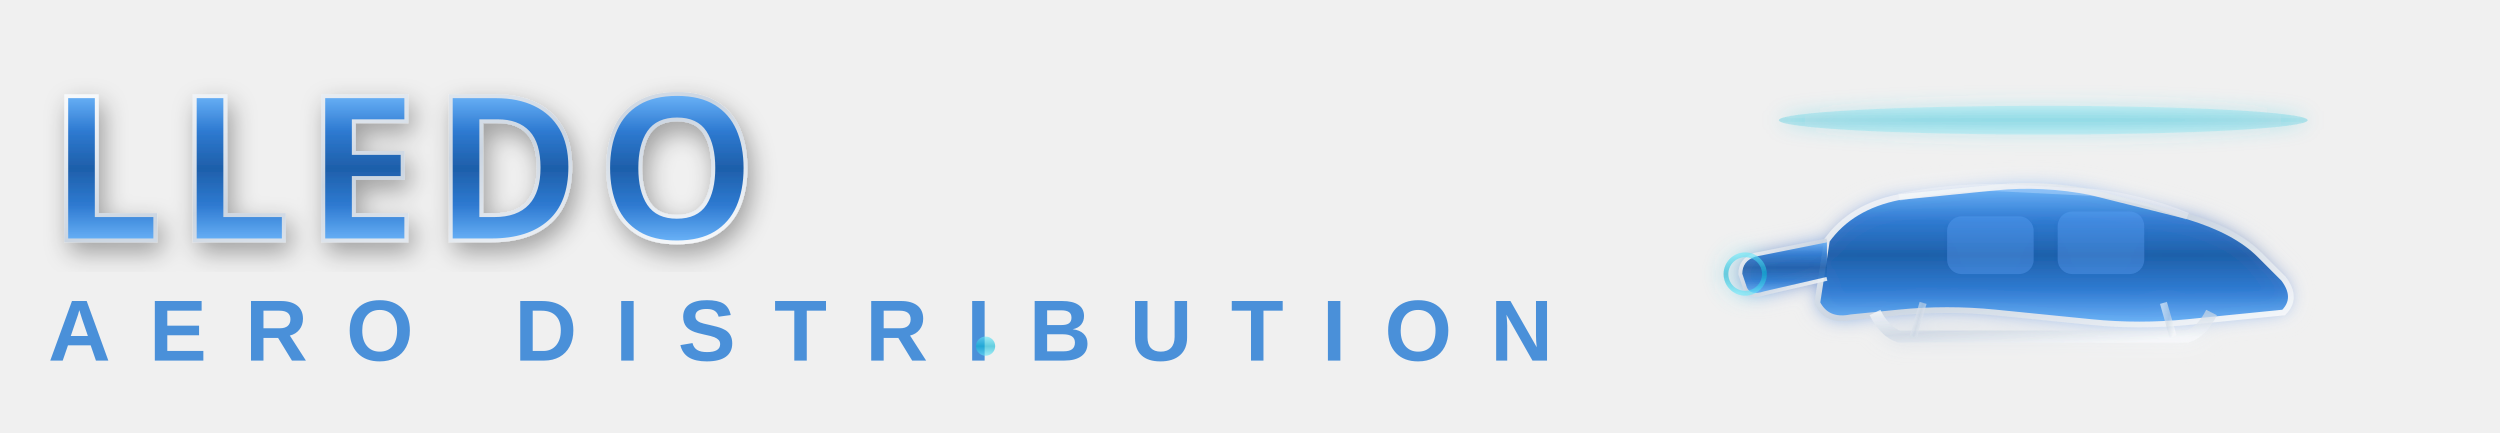
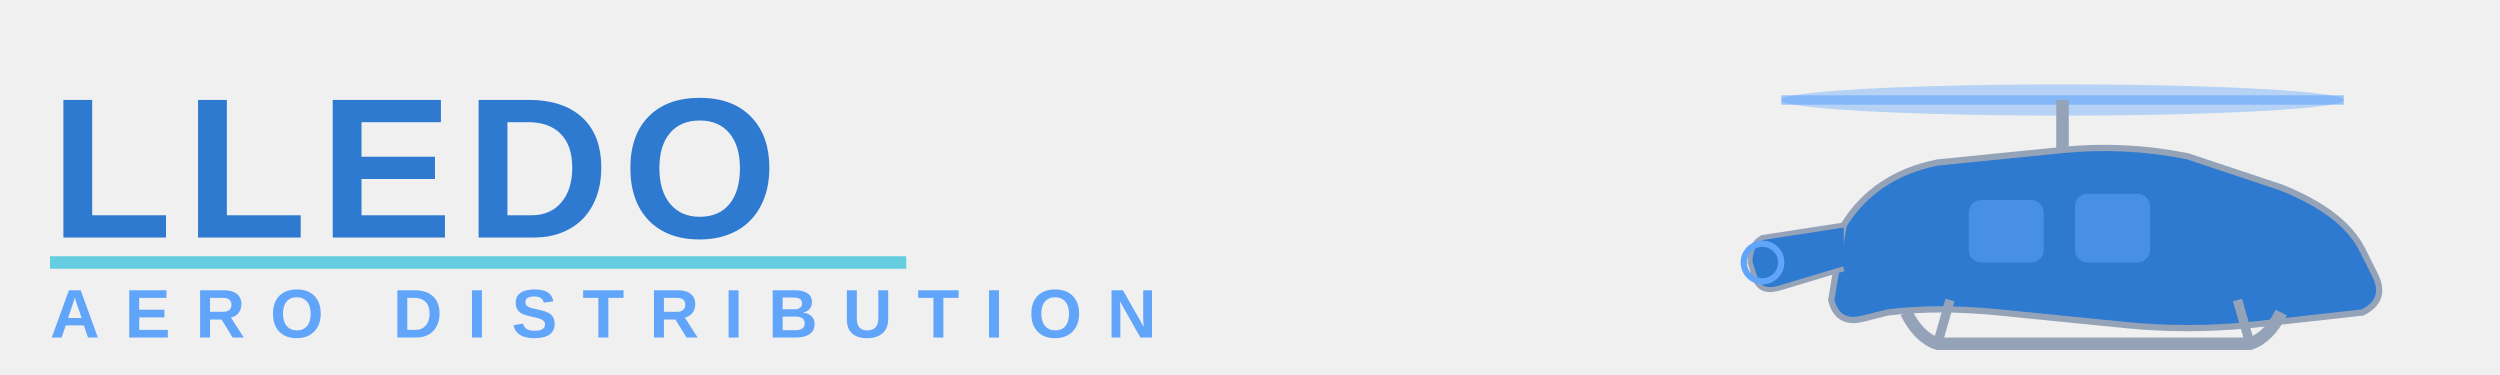
- <svg xmlns="http://www.w3.org/2000/svg" viewBox="0 0 520 90" width="520" height="90">
-   <defs>
-     <linearGradient id="metal-blue" x1="0%" y1="0%" x2="0%" y2="100%">
-       <stop offset="0%" stop-color="#6BB3F8" />
-       <stop offset="25%" stop-color="#2E7AD1" />
-       <stop offset="50%" stop-color="#1E5FAA" />
-       <stop offset="75%" stop-color="#2E7AD1" />
-       <stop offset="100%" stop-color="#6BB3F8" />
-     </linearGradient>
-     <linearGradient id="metal-cyan" x1="0%" y1="0%" x2="0%" y2="100%">
-       <stop offset="0%" stop-color="#67E8F9" />
-       <stop offset="50%" stop-color="#06B6D4" />
-       <stop offset="100%" stop-color="#67E8F9" />
-     </linearGradient>
-     <linearGradient id="silver-edge" x1="0%" y1="0%" x2="100%" y2="100%">
-       <stop offset="0%" stop-color="#F8FAFC" />
-       <stop offset="50%" stop-color="#CBD5E1" />
-       <stop offset="100%" stop-color="#F8FAFC" />
-     </linearGradient>
-     <filter id="shadow" x="-20%" y="-20%" width="140%" height="140%">
-       <feDropShadow dx="1" dy="2" stdDeviation="2.5" flood-color="#000" flood-opacity="0.35" />
-     </filter>
-     <filter id="glow" x="-50%" y="-50%" width="200%" height="200%">
-       <feGaussianBlur stdDeviation="2" result="coloredBlur" />
-       <feMerge>
-         <feMergeNode in="coloredBlur" />
-         <feMergeNode in="SourceGraphic" />
-       </feMerge>
-     </filter>
-   </defs>
-   <g filter="url(#shadow)">
-     <text x="10" y="50" font-family="'Arial Black', 'Segoe UI Black', sans-serif" font-weight="900" font-size="42" fill="url(#metal-blue)" letter-spacing="3">LLEDO</text>
-     <text x="10" y="50" font-family="'Arial Black', 'Segoe UI Black', sans-serif" font-weight="900" font-size="42" fill="none" stroke="url(#silver-edge)" stroke-width="0.8" letter-spacing="3">LLEDO</text>
+ <svg xmlns="http://www.w3.org/2000/svg" viewBox="0 0 400 60" width="400" height="60">
+   <text x="8" y="38" font-family="Arial Black, Arial, sans-serif" font-weight="900" font-size="32" fill="#2E7AD1" letter-spacing="2">LLEDO</text>
+   <text x="8" y="54" font-family="Arial, sans-serif" font-weight="700" font-size="11" fill="#60A5FA" letter-spacing="4">AERO DISTRIBUTION</text>
+   <line x1="8" y1="42" x2="145" y2="42" stroke="#06B6D4" stroke-width="2" opacity="0.6" />
+   <g transform="translate(280, 8)">
+     <ellipse cx="50" cy="8" rx="45" ry="2.5" fill="#60A5FA" opacity="0.4" />
+     <line x1="5" y1="8" x2="95" y2="8" stroke="#60A5FA" stroke-width="1.5" opacity="0.6" />
+     <line x1="50" y1="8" x2="50" y2="18" stroke="#94A3B8" stroke-width="2" />
+     <path d="M15,28 Q20,20 30,18 L50,16 Q60,15 70,17 L85,22 Q95,26 98,32 L100,36 Q102,40 98,42 L80,44 Q70,45 60,44 L40,42 Q30,41 22,42 L18,43 Q14,44 13,40 Z" fill="#2E7AD1" stroke="#94A3B8" stroke-width="1" />
+     <path d="M15,28 L2,30 Q0,31 0,34 L1,37 Q2,39 5,38 L15,35" fill="#2E7AD1" stroke="#94A3B8" stroke-width="0.8" />
+     <circle cx="2" cy="34" r="3" fill="none" stroke="#60A5FA" stroke-width="1" />
+     <rect x="35" y="24" width="12" height="10" rx="2" fill="#60A5FA" opacity="0.5" />
+     <rect x="52" y="23" width="12" height="11" rx="2" fill="#60A5FA" opacity="0.5" />
+     <path d="M25,42 Q27,46 30,47 L80,47 Q83,46 85,42" fill="none" stroke="#94A3B8" stroke-width="2" />
+     <line x1="32" y1="40" x2="30" y2="47" stroke="#94A3B8" stroke-width="1.5" />
+     <line x1="78" y1="40" x2="80" y2="47" stroke="#94A3B8" stroke-width="1.5" />
  </g>
-   <text x="10" y="75" font-family="'Arial', 'Segoe UI', sans-serif" font-weight="700" font-size="18" fill="#4A90D9" letter-spacing="8">AERO DISTRIBUTION</text>
-   <line x1="10" y1="56" x2="200" y2="56" stroke="url(#metal-cyan)" stroke-width="2" opacity="0.5" />
-   <g transform="translate(360, 15)" filter="url(#glow)">
-     <path d="M20,35 Q25,28 35,26 L55,24 Q65,23 75,25 L95,30 Q105,33 110,38 L115,43 Q118,47 115,50 L95,52 Q85,53 75,52 L55,50 Q45,49 35,50 L25,51 Q20,52 18,48 Z" fill="url(#metal-blue)" stroke="url(#silver-edge)" stroke-width="1.2" opacity="0.95" />
-     <path d="M20,35 L5,38 Q2,39 2,42 L3,45 Q4,47 7,46 L20,43" fill="url(#metal-blue)" stroke="url(#silver-edge)" stroke-width="0.8" opacity="0.9" />
-     <circle cx="3" cy="42" r="4" fill="none" stroke="url(#metal-cyan)" stroke-width="1" opacity="0.6" />
-     <line x1="1" y1="42" x2="5" y2="42" stroke="url(#metal-cyan)" stroke-width="0.8" opacity="0.7" />
-     <line x1="65" y1="24" x2="65" y2="10" stroke="url(#silver-edge)" stroke-width="2" opacity="0.8" />
-     <ellipse cx="65" cy="10" rx="55" ry="3" fill="url(#metal-cyan)" opacity="0.25" />
-     <line x1="10" y1="10" x2="120" y2="10" stroke="url(#metal-cyan)" stroke-width="1.5" opacity="0.4" />
-     <line x1="65" y1="7" x2="65" y2="13" stroke="url(#metal-cyan)" stroke-width="1.5" opacity="0.4" />
-     <rect x="45" y="30" width="18" height="12" rx="3" fill="#60A5FA" opacity="0.35" />
-     <rect x="68" y="29" width="18" height="13" rx="3" fill="#60A5FA" opacity="0.35" />
-     <path d="M30,50 Q32,54 35,55 L95,55 Q98,54 100,50" fill="none" stroke="url(#silver-edge)" stroke-width="2.5" opacity="0.7" />
-     <line x1="40" y1="48" x2="38" y2="55" stroke="url(#silver-edge)" stroke-width="1.5" opacity="0.6" />
-     <line x1="90" y1="48" x2="92" y2="55" stroke="url(#silver-edge)" stroke-width="1.5" opacity="0.6" />
-     <path d="M35,26 Q45,24 55,24 L75,25 Q85,26 95,30" fill="none" stroke="#FFFFFF" stroke-width="1.5" opacity="0.25" />
-   </g>
-   <circle cx="205" cy="72" r="2" fill="url(#metal-cyan)" opacity="0.6" />
</svg>
